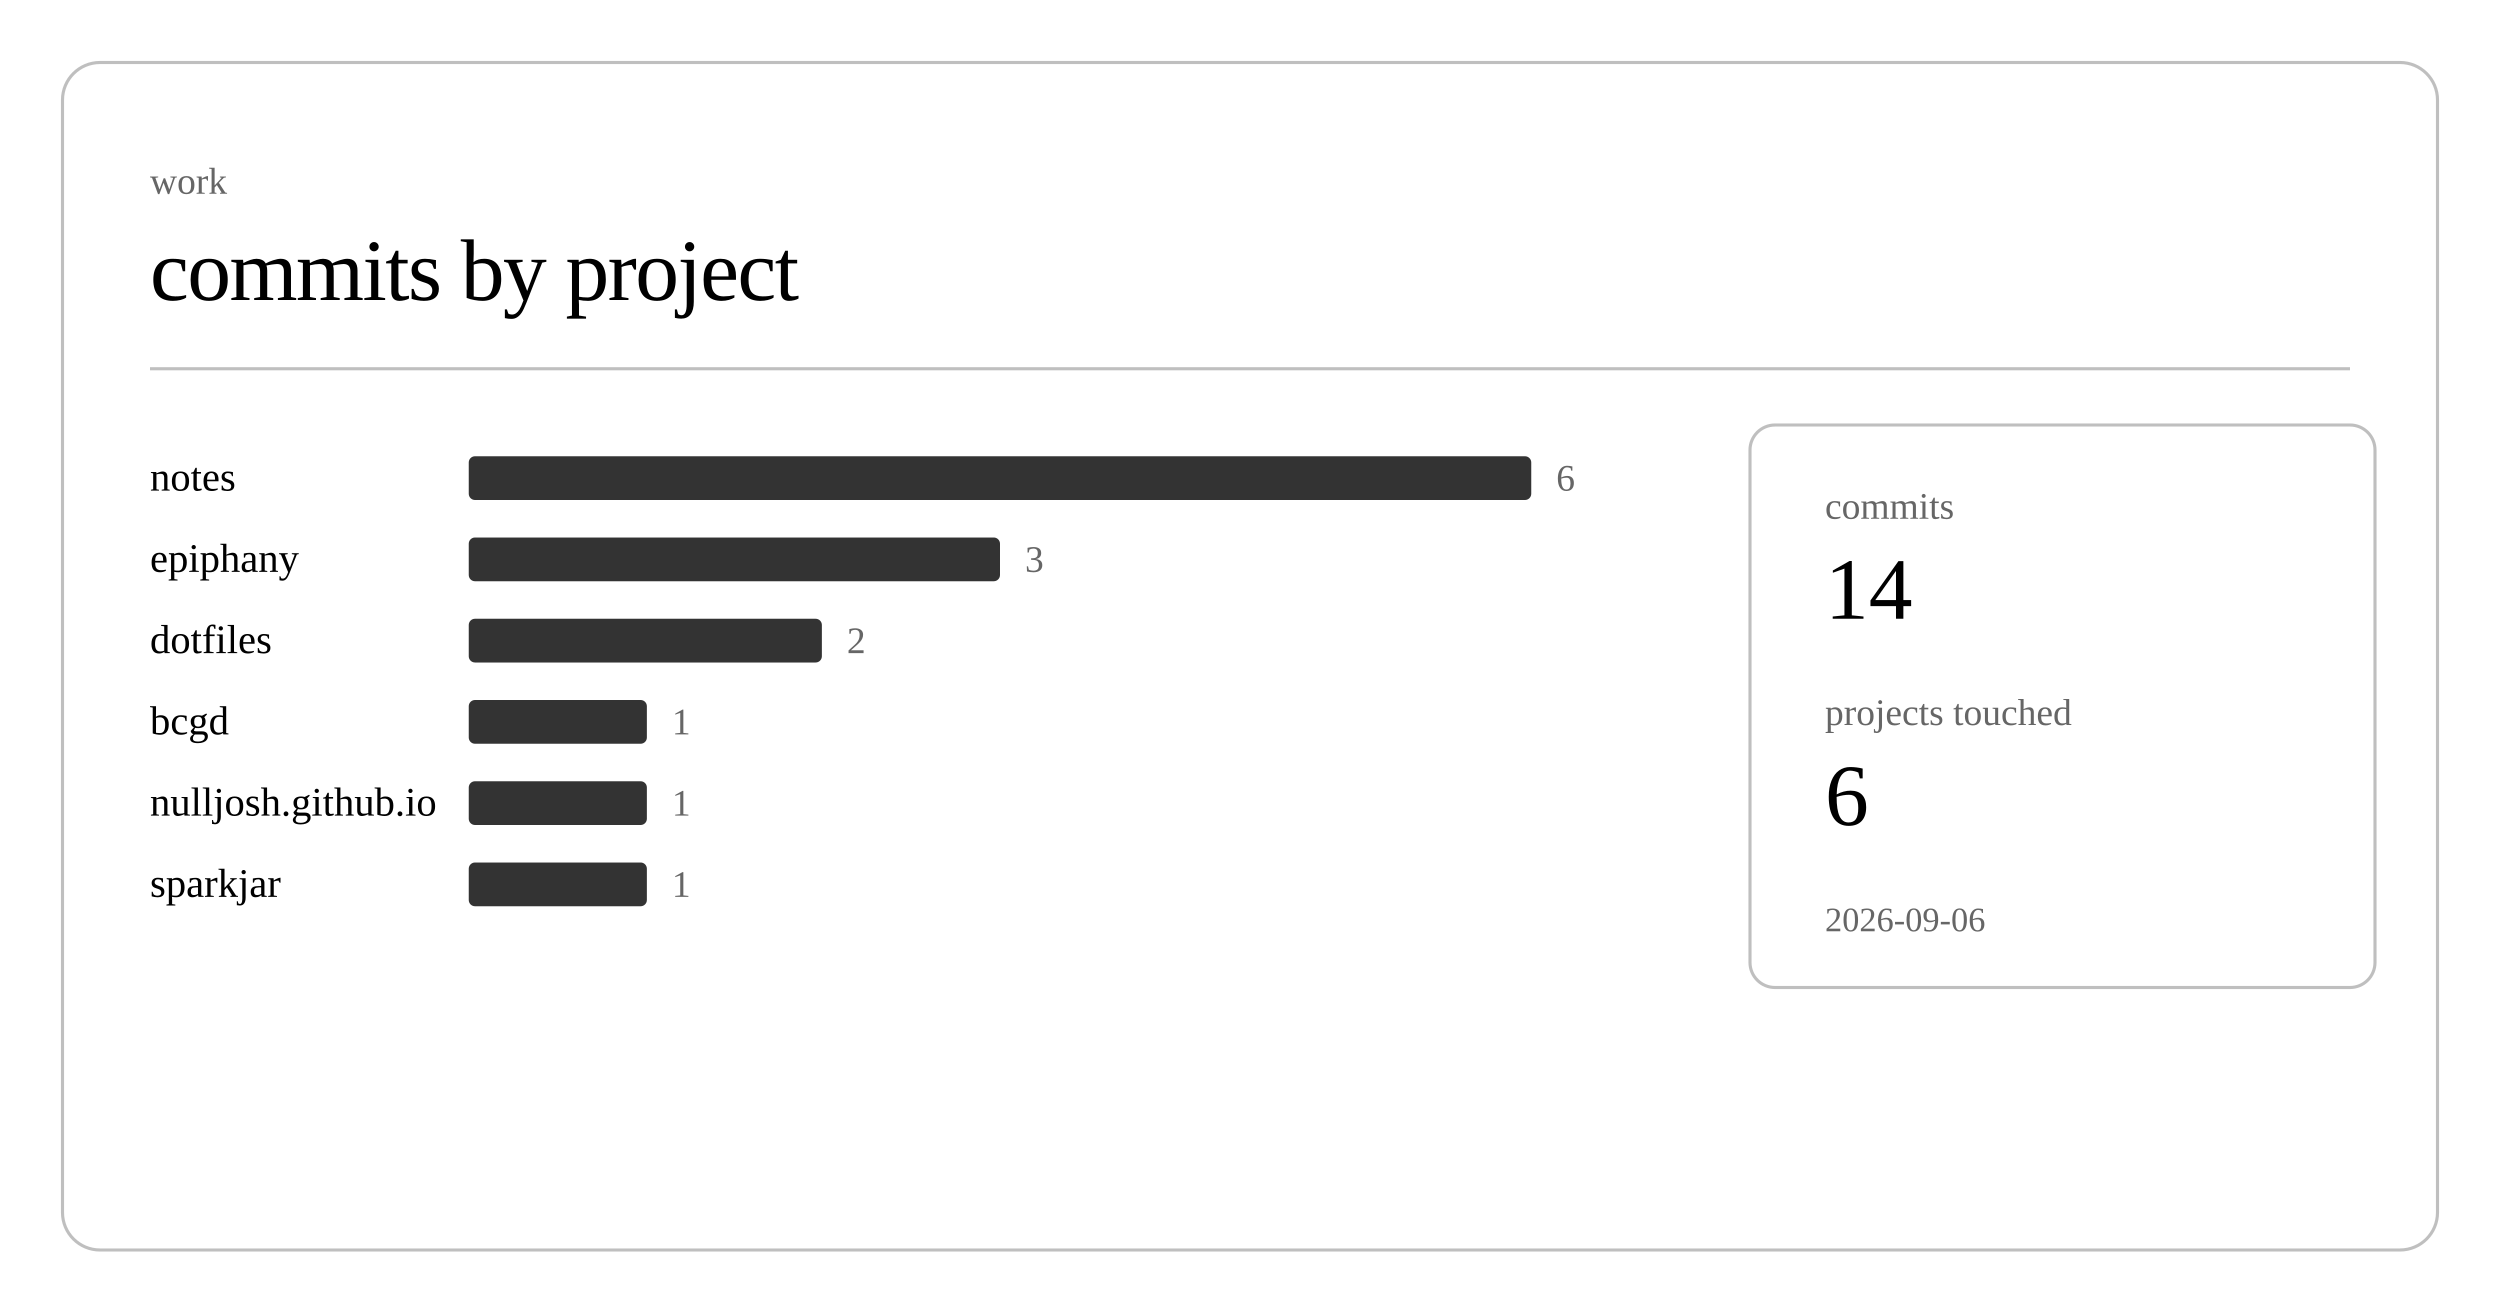
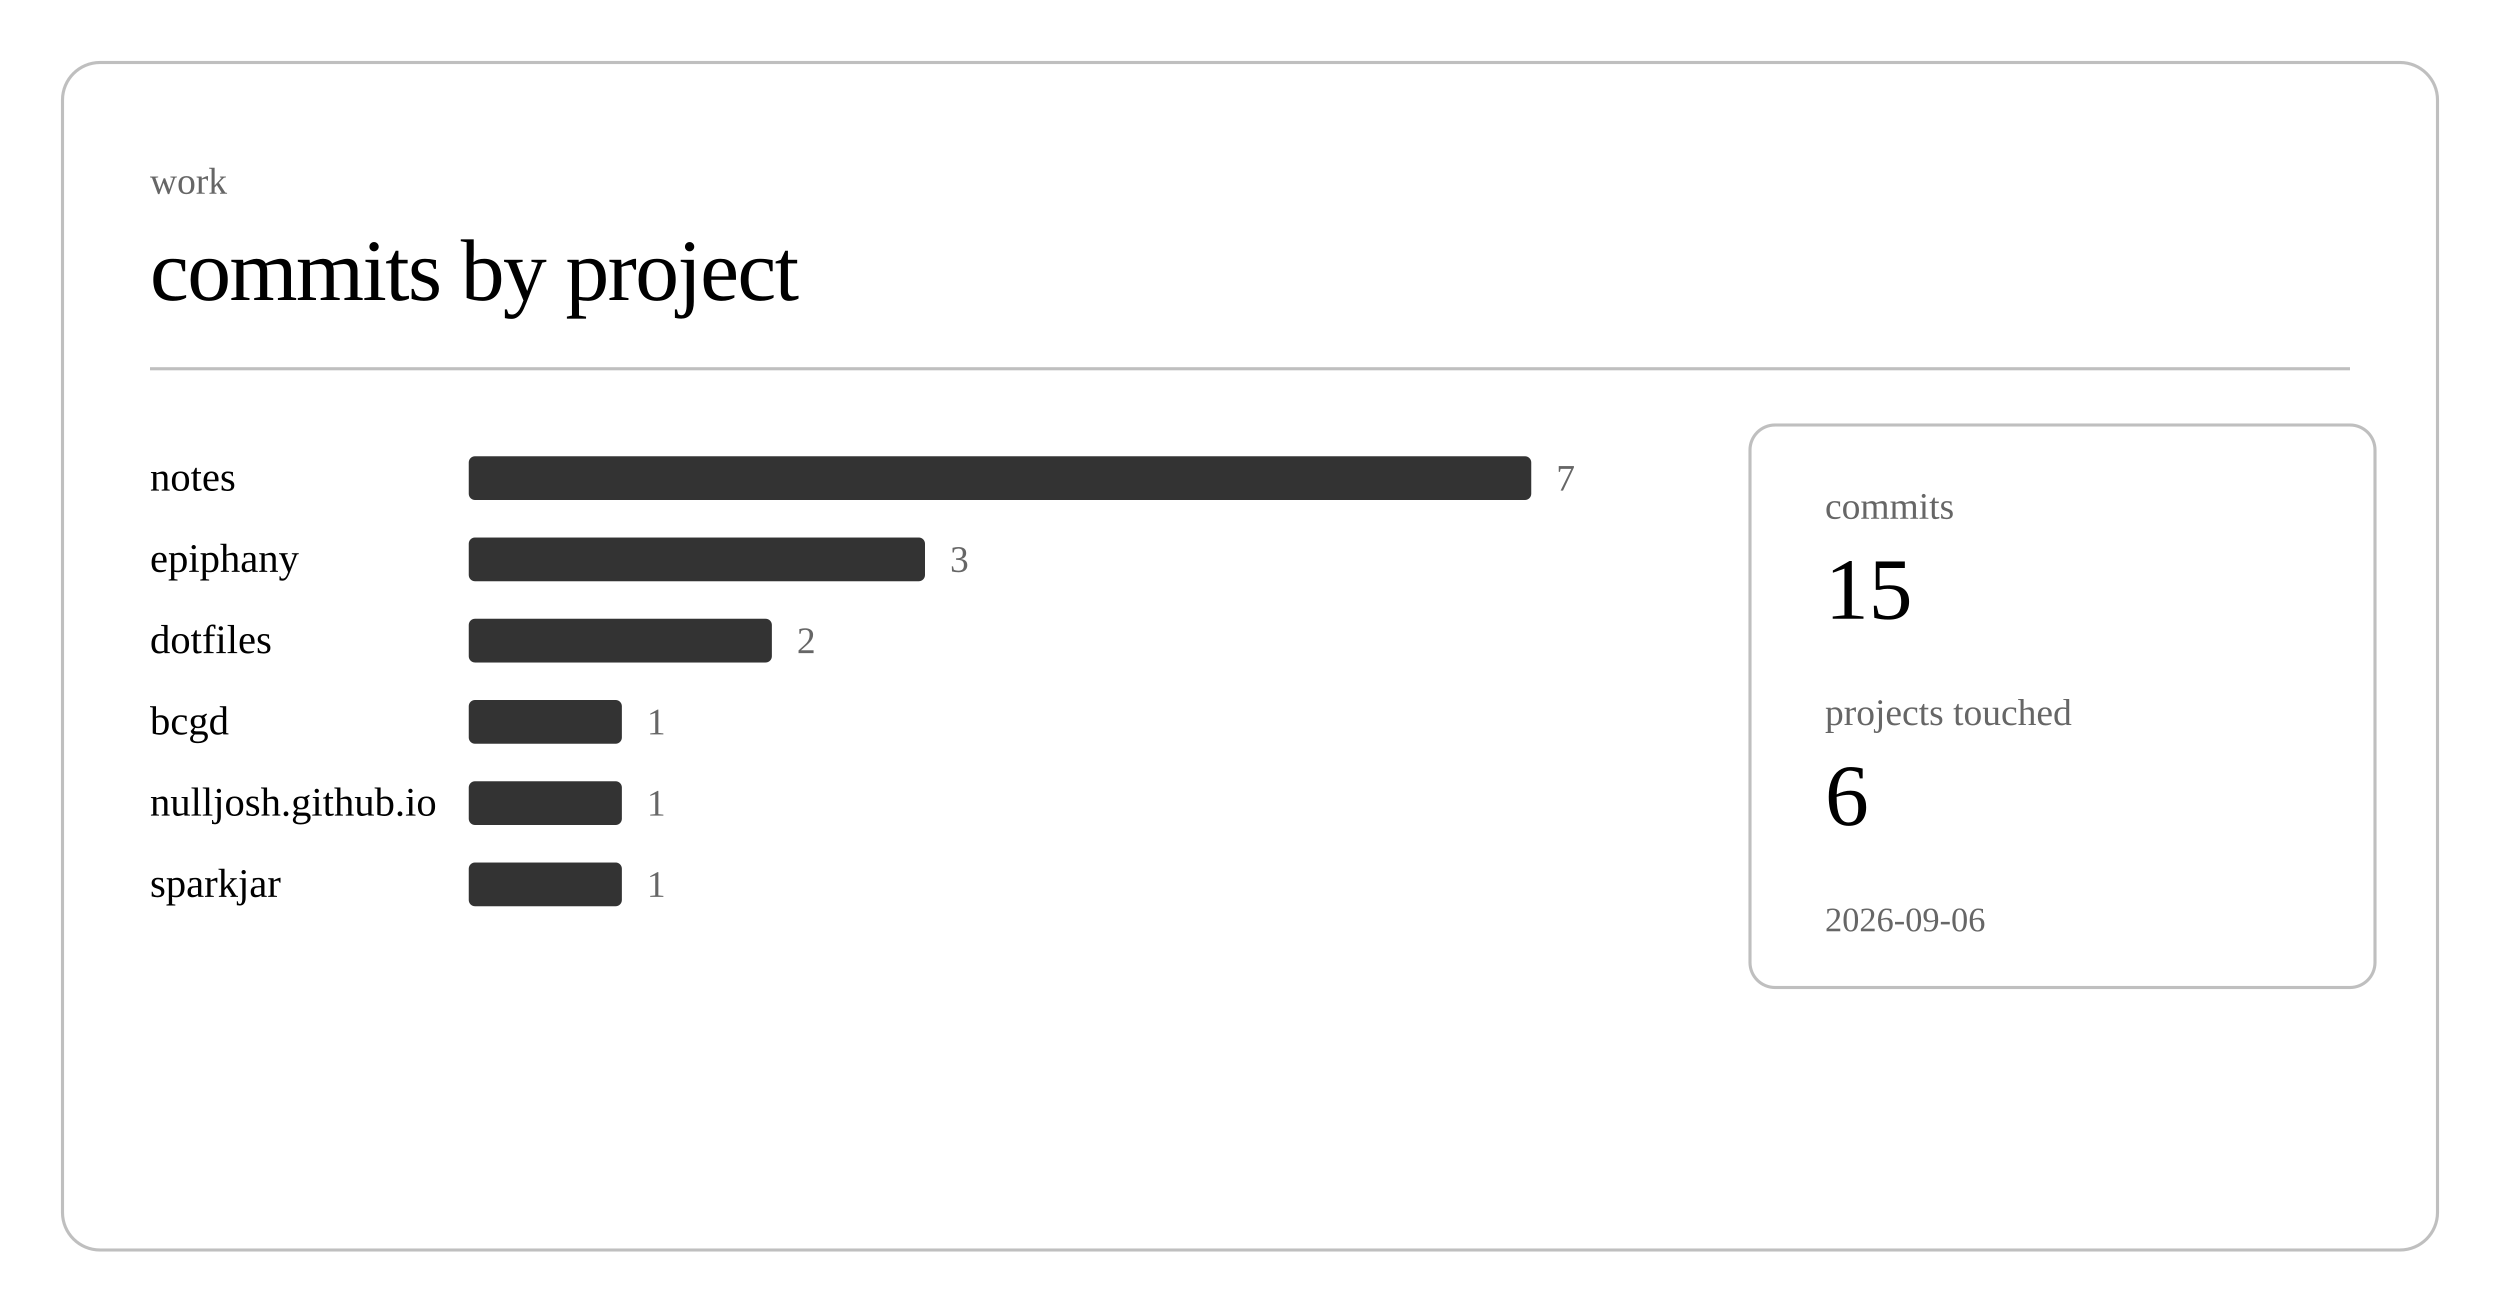
<svg xmlns="http://www.w3.org/2000/svg" class="post-header-svg" viewBox="0 0 800 420" width="800" height="420">
  <rect x="20" y="20" width="760" height="380" rx="12" ry="12" fill="none" stroke="currentColor" stroke-width="1" opacity="0.25" />
  <text fill="currentColor" x="48" y="62" font-size="12" opacity="0.6">work</text>
  <text fill="currentColor" x="48" y="96" font-size="28" font-weight="300" letter-spacing="-0.5">commits by project</text>
  <line stroke="currentColor" x1="48" y1="118" x2="752" y2="118" stroke-width="1" opacity="0.25" />
-   <text fill="currentColor" x="48" y="157" font-size="13">notes</text>
+   <a href="https://github.com/nulljosh/notes">
+     <text fill="currentColor" x="48" y="157" font-size="13">notes</text>
+   </a>
  <rect x="150" y="146" width="340" height="14" rx="2" fill="currentColor" opacity="0.8" />
-   <text fill="currentColor" x="498" y="157" font-size="12" opacity="0.6">6</text>
-   <text fill="currentColor" x="48" y="183" font-size="13">epiphany</text>
-   <rect x="150" y="172" width="170" height="14" rx="2" fill="currentColor" opacity="0.8" />
-   <text fill="currentColor" x="328" y="183" font-size="12" opacity="0.6">3</text>
-   <text fill="currentColor" x="48" y="209" font-size="13">dotfiles</text>
-   <rect x="150" y="198" width="113" height="14" rx="2" fill="currentColor" opacity="0.8" />
-   <text fill="currentColor" x="271" y="209" font-size="12" opacity="0.6">2</text>
-   <text fill="currentColor" x="48" y="235" font-size="13">bcgd</text>
-   <rect x="150" y="224" width="57" height="14" rx="2" fill="currentColor" opacity="0.8" />
-   <text fill="currentColor" x="215" y="235" font-size="12" opacity="0.6">1</text>
-   <text fill="currentColor" x="48" y="261" font-size="13">nulljosh.github.io</text>
-   <rect x="150" y="250" width="57" height="14" rx="2" fill="currentColor" opacity="0.8" />
-   <text fill="currentColor" x="215" y="261" font-size="12" opacity="0.6">1</text>
-   <text fill="currentColor" x="48" y="287" font-size="13">sparkjar</text>
-   <rect x="150" y="276" width="57" height="14" rx="2" fill="currentColor" opacity="0.8" />
-   <text fill="currentColor" x="215" y="287" font-size="12" opacity="0.6">1</text>
+   <text fill="currentColor" x="498" y="157" font-size="12" opacity="0.6">7</text>
+   <a href="https://github.com/nulljosh/epiphany">
+     <text fill="currentColor" x="48" y="183" font-size="13">epiphany</text>
+   </a>
+   <rect x="150" y="172" width="146" height="14" rx="2" fill="currentColor" opacity="0.8" />
+   <text fill="currentColor" x="304" y="183" font-size="12" opacity="0.6">3</text>
+   <a href="https://github.com/nulljosh/dotfiles">
+     <text fill="currentColor" x="48" y="209" font-size="13">dotfiles</text>
+   </a>
+   <rect x="150" y="198" width="97" height="14" rx="2" fill="currentColor" opacity="0.8" />
+   <text fill="currentColor" x="255" y="209" font-size="12" opacity="0.6">2</text>
+   <a href="https://github.com/nulljosh/bcgd">
+     <text fill="currentColor" x="48" y="235" font-size="13">bcgd</text>
+   </a>
+   <rect x="150" y="224" width="49" height="14" rx="2" fill="currentColor" opacity="0.8" />
+   <text fill="currentColor" x="207" y="235" font-size="12" opacity="0.6">1</text>
+   <a href="https://github.com/nulljosh/nulljosh.github.io">
+     <text fill="currentColor" x="48" y="261" font-size="13">nulljosh.github.io</text>
+   </a>
+   <rect x="150" y="250" width="49" height="14" rx="2" fill="currentColor" opacity="0.8" />
+   <text fill="currentColor" x="207" y="261" font-size="12" opacity="0.6">1</text>
+   <a href="https://github.com/nulljosh/sparkjar">
+     <text fill="currentColor" x="48" y="287" font-size="13">sparkjar</text>
+   </a>
+   <rect x="150" y="276" width="49" height="14" rx="2" fill="currentColor" opacity="0.8" />
+   <text fill="currentColor" x="207" y="287" font-size="12" opacity="0.6">1</text>
  <rect x="560" y="136" width="200" height="180" rx="8" ry="8" fill="none" stroke="currentColor" stroke-width="1" opacity="0.25" />
  <text fill="currentColor" x="584" y="166" font-size="12" opacity="0.6">commits</text>
-   <text fill="currentColor" x="584" y="198" font-size="28" font-weight="500">14</text>
+   <text fill="currentColor" x="584" y="198" font-size="28" font-weight="500">15</text>
  <text fill="currentColor" x="584" y="232" font-size="12" opacity="0.6">projects touched</text>
  <text fill="currentColor" x="584" y="264" font-size="28" font-weight="500">6</text>
  <text fill="currentColor" x="584" y="298" font-size="11" opacity="0.6">2026-09-06</text>
</svg>
